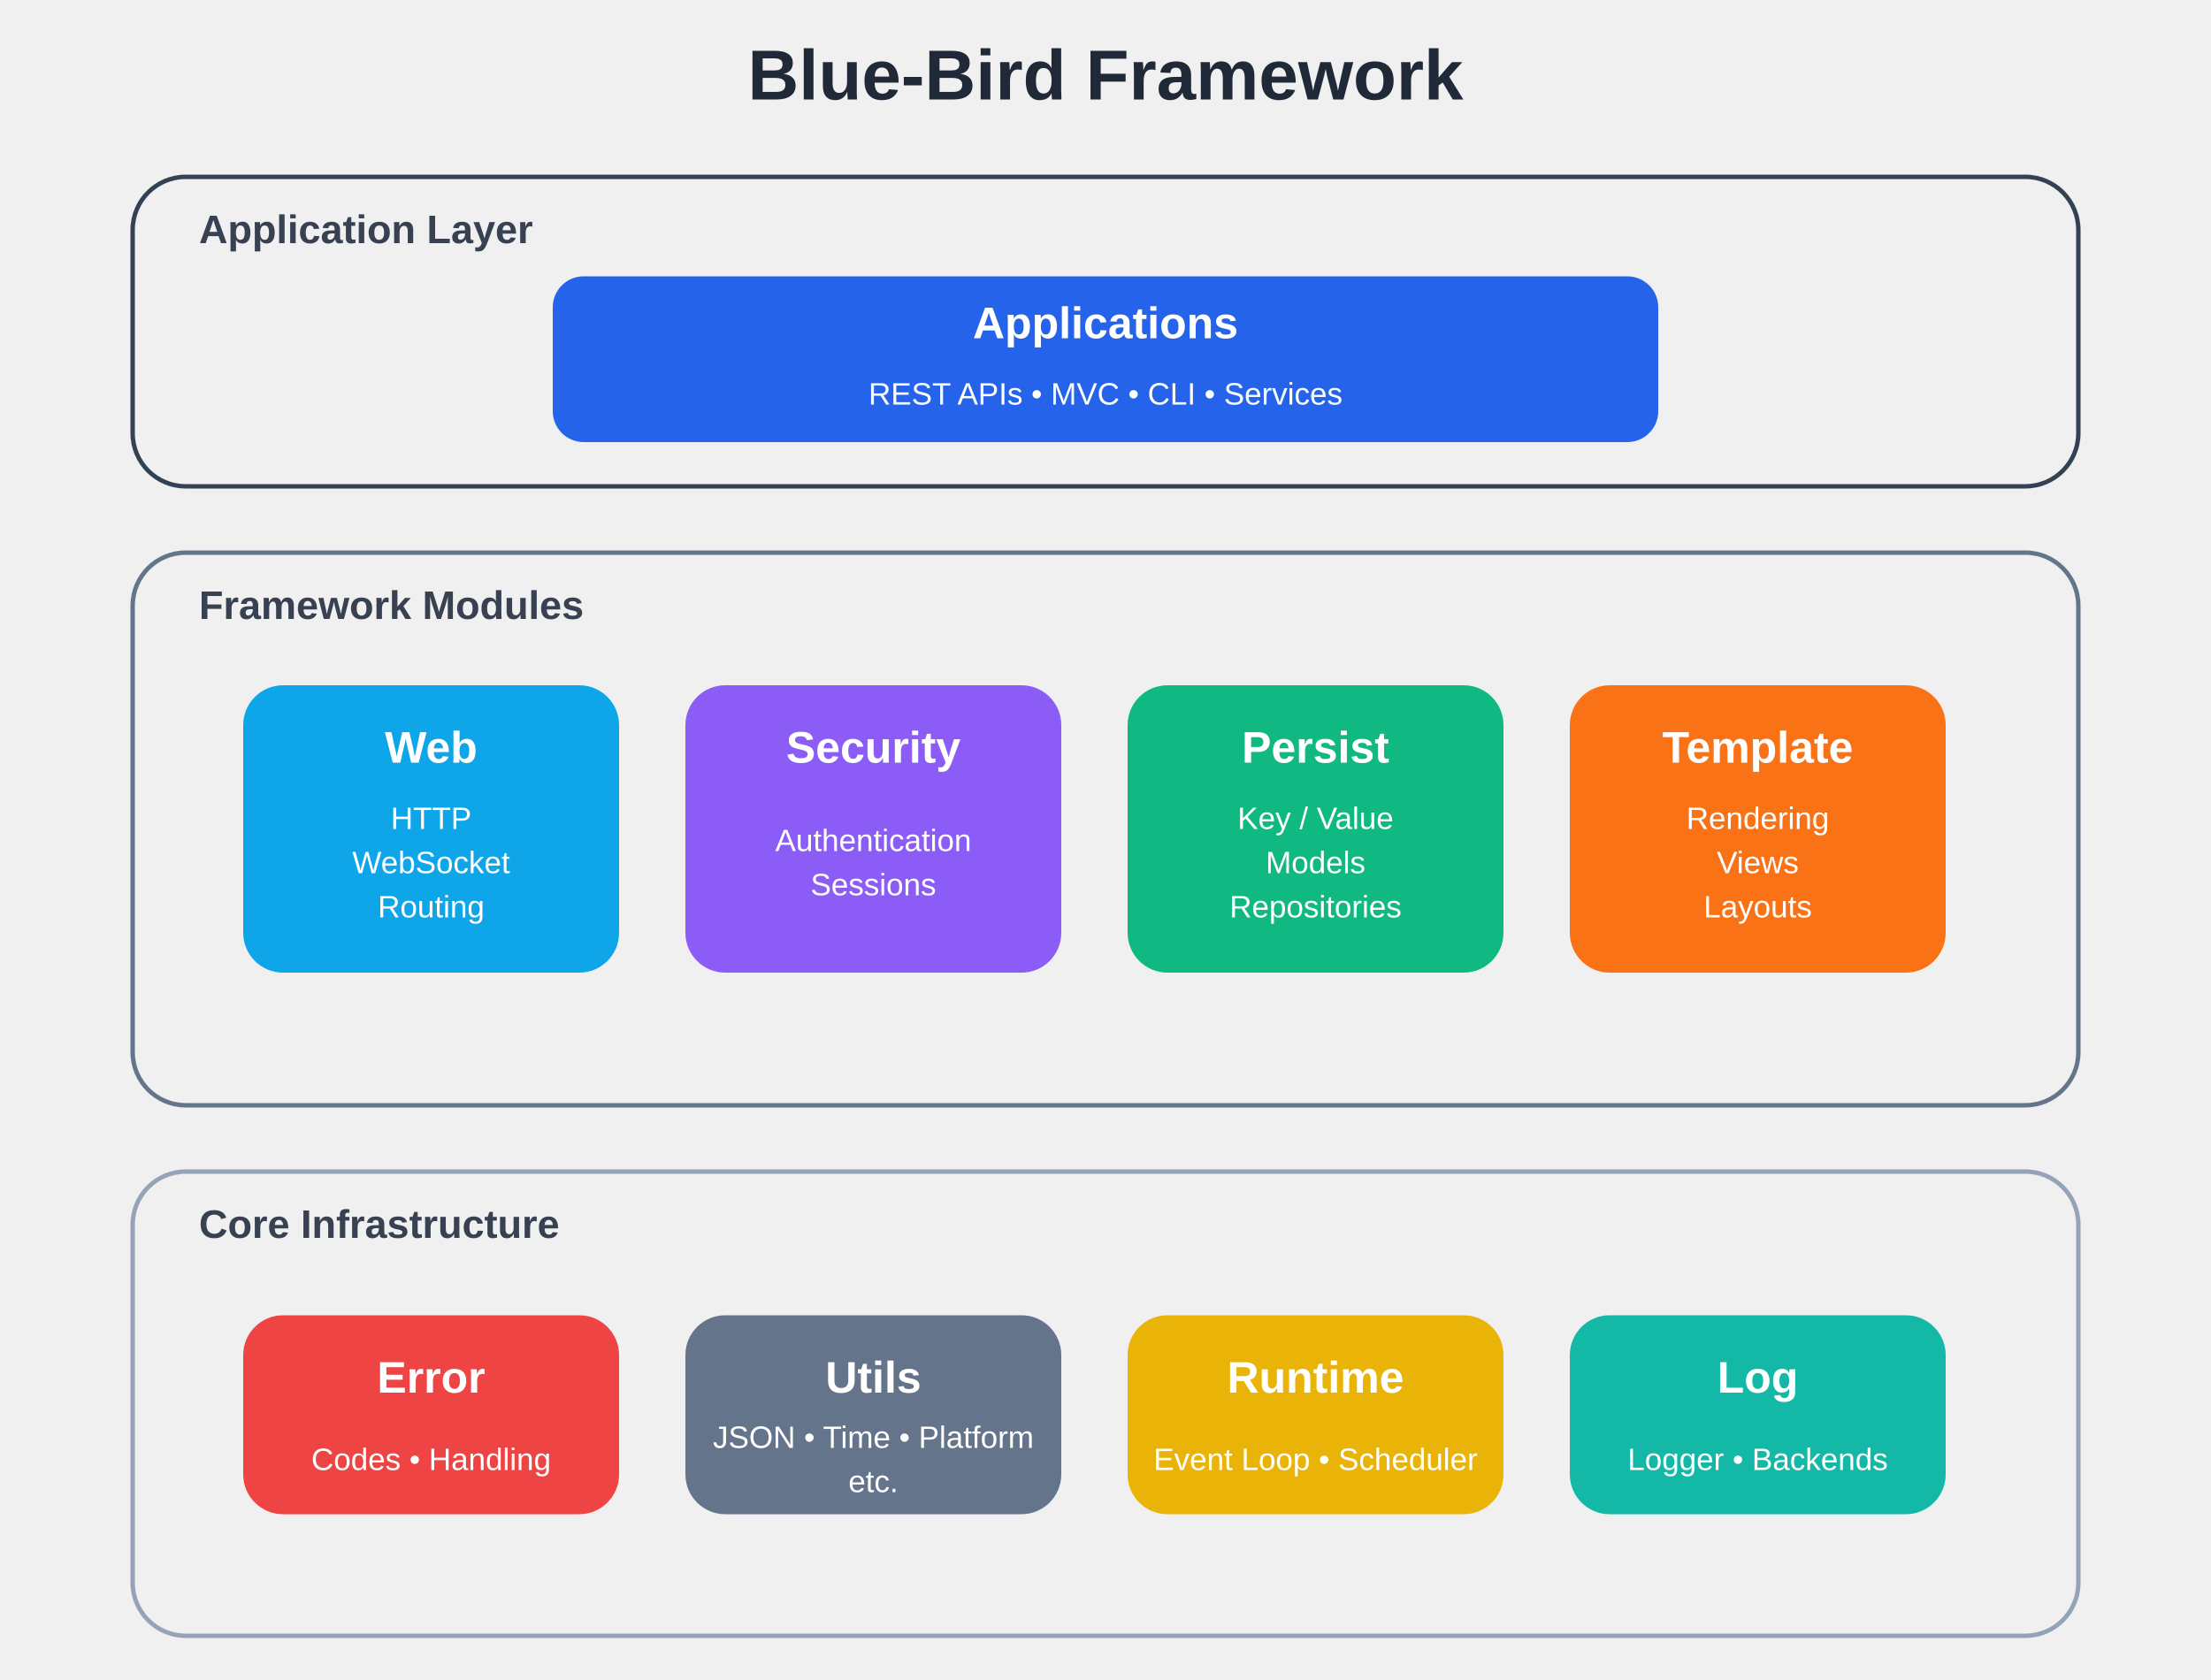
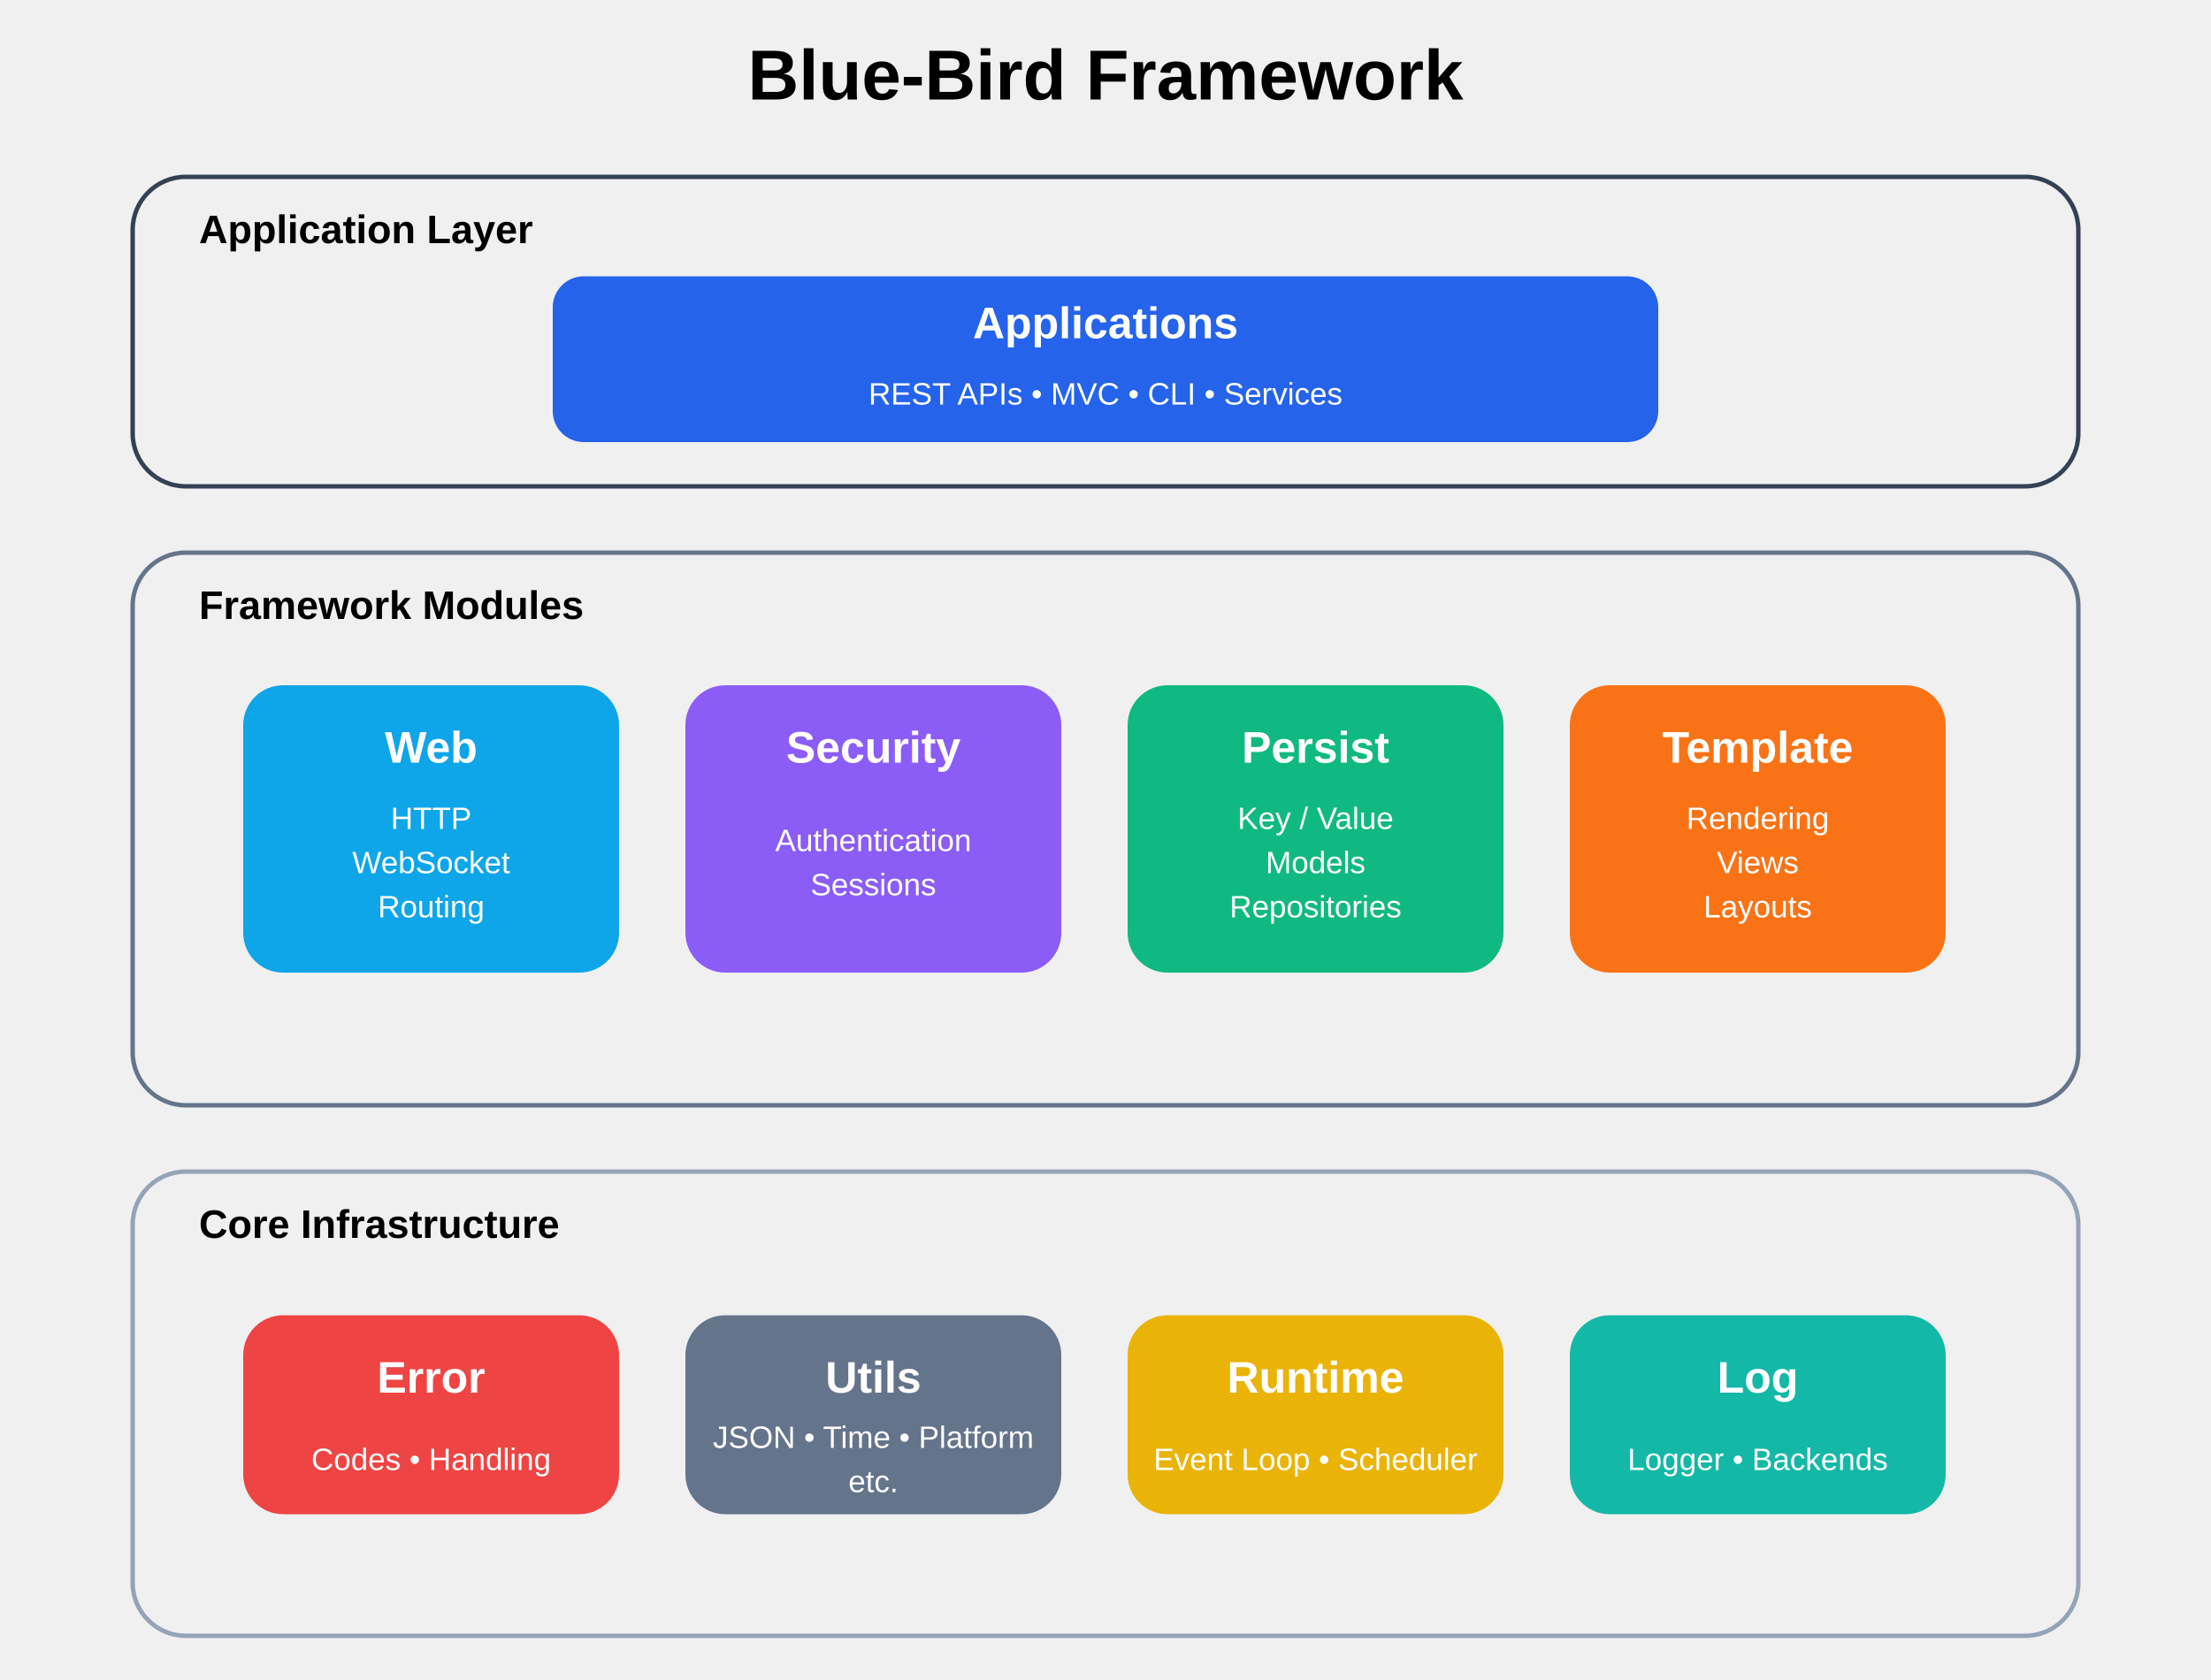
<svg xmlns="http://www.w3.org/2000/svg" width="1000" height="760" viewBox="0 0 1000 760">
  <defs>
    <style>
-       .title { font-family: Arial, sans-serif; font-size: 32px; font-weight: bold; fill: #1f2937; }
-       .layerTitle { font-family: Arial, sans-serif; font-size: 18px; font-weight: bold; fill: #374151; }
+       .title { font-family: Arial, sans-serif; font-size: 32px; font-weight: bold; fill: currentColor; }
+       .layerTitle { font-family: Arial, sans-serif; font-size: 18px; font-weight: bold; fill: currentColor; }
      .moduleTitle { font-family: Arial, sans-serif; font-size: 20px; font-weight: bold; fill: white; }
      .moduleText { font-family: Arial, sans-serif; font-size: 14px; fill: white; }
      .layer { fill: none; stroke-width: 2; rx: 24; }
      .baseLayer { stroke: #94a3b8; }
      .frameworkLayer { stroke: #64748b; }
      .applicationLayer { stroke: #334155; }
      .module { stroke-width: 1; }
    </style>
  </defs>
  <text x="500" y="45" text-anchor="middle" class="title">
    Blue-Bird Framework
  </text>
  <g transform="translate(60,80)">
    <rect width="880" height="140" class="layer applicationLayer" />
    <text x="30" y="30" class="layerTitle">
      Application Layer
    </text>
    <a href="https://github.com/OmidJaberi/blue-bird/tree/main/examples/README.md" target="_blank">
      <g transform="translate(190,45)">
        <rect width="500" height="75" rx="14" fill="#2563eb" class="module" />
        <text x="250" y="28" text-anchor="middle" class="moduleTitle">
          Applications
        </text>
        <text x="250" y="58" text-anchor="middle" class="moduleText">
          REST APIs • MVC • CLI • Services
        </text>
      </g>
    </a>
  </g>
  <g transform="translate(60,250)">
    <rect width="880" height="250" class="layer frameworkLayer" />
    <text x="30" y="30" class="layerTitle">
      Framework Modules
    </text>
    <a href="https://github.com/OmidJaberi/blue-bird/tree/main/docs/web" target="_blank">
      <g transform="translate(50,60)">
        <rect width="170" height="130" rx="18" fill="#0ea5e9" class="module" />
        <text x="85" y="35" text-anchor="middle" class="moduleTitle">
          Web
        </text>
        <text x="85" y="65" text-anchor="middle" class="moduleText">
          HTTP
        </text>
        <text x="85" y="85" text-anchor="middle" class="moduleText">
          WebSocket
        </text>
        <text x="85" y="105" text-anchor="middle" class="moduleText">
          Routing
        </text>
      </g>
    </a>
    <a href="https://github.com/OmidJaberi/blue-bird/tree/main/docs/security" target="_blank">
      <g transform="translate(250,60)">
        <rect width="170" height="130" rx="18" fill="#8b5cf6" class="module" />
        <text x="85" y="35" text-anchor="middle" class="moduleTitle">
          Security
        </text>
        <text x="85" y="75" text-anchor="middle" class="moduleText">
          Authentication
        </text>
        <text x="85" y="95" text-anchor="middle" class="moduleText">
          Sessions
        </text>
      </g>
    </a>
    <a href="https://github.com/OmidJaberi/blue-bird/tree/main/docs/persist" target="_blank">
      <g transform="translate(450,60)">
        <rect width="170" height="130" rx="18" fill="#10b981" class="module" />
        <text x="85" y="35" text-anchor="middle" class="moduleTitle">
          Persist
        </text>
        <text x="85" y="65" text-anchor="middle" class="moduleText">
          Key / Value
        </text>
        <text x="85" y="85" text-anchor="middle" class="moduleText">
          Models
        </text>
        <text x="85" y="105" text-anchor="middle" class="moduleText">
          Repositories
        </text>
      </g>
    </a>
    <a href="https://github.com/OmidJaberi/blue-bird/tree/main/docs/template" target="_blank">
      <g transform="translate(650,60)">
        <rect width="170" height="130" rx="18" fill="#f97316" class="module" />
        <text x="85" y="35" text-anchor="middle" class="moduleTitle">
          Template
        </text>
        <text x="85" y="65" text-anchor="middle" class="moduleText">
          Rendering
        </text>
        <text x="85" y="85" text-anchor="middle" class="moduleText">
          Views
        </text>
        <text x="85" y="105" text-anchor="middle" class="moduleText">
          Layouts
        </text>
      </g>
    </a>
  </g>
  <g transform="translate(60,530)">
    <rect width="880" height="210" class="layer baseLayer" />
    <text x="30" y="30" class="layerTitle">
      Core Infrastructure
    </text>
    <a href="https://github.com/OmidJaberi/blue-bird/tree/main/docs/error" target="_blank">
      <g transform="translate(50,65)">
        <rect width="170" height="90" rx="18" fill="#ef4444" class="module" />
        <text x="85" y="35" text-anchor="middle" class="moduleTitle">
          Error
        </text>
        <text x="85" y="70" text-anchor="middle" class="moduleText">
          Codes • Handling
        </text>
      </g>
    </a>
    <a href="https://github.com/OmidJaberi/blue-bird/tree/main/docs/utils" target="_blank">
      <g transform="translate(250,65)">
        <rect width="170" height="90" rx="18" fill="#64748b" class="module" />
        <text x="85" y="35" text-anchor="middle" class="moduleTitle">
          Utils
        </text>
        <text x="85" y="60" text-anchor="middle" class="moduleText">
          JSON • Time • Platform
        </text>
        <text x="85" y="80" text-anchor="middle" class="moduleText">
          etc.
        </text>
      </g>
    </a>
    <a href="https://github.com/OmidJaberi/blue-bird/tree/main/docs/runtime" target="_blank">
      <g transform="translate(450,65)">
        <rect width="170" height="90" rx="18" fill="#eab308" class="module" />
        <text x="85" y="35" text-anchor="middle" class="moduleTitle">
          Runtime
        </text>
        <text x="85" y="70" text-anchor="middle" class="moduleText">
          Event Loop • Scheduler
        </text>
      </g>
    </a>
    <a href="https://github.com/OmidJaberi/blue-bird/tree/main/docs/log" target="_blank">
      <g transform="translate(650,65)">
        <rect width="170" height="90" rx="18" fill="#14b8a6" class="module" />
        <text x="85" y="35" text-anchor="middle" class="moduleTitle">
          Log
        </text>
        <text x="85" y="70" text-anchor="middle" class="moduleText">
          Logger • Backends
        </text>
      </g>
    </a>
  </g>
</svg>
